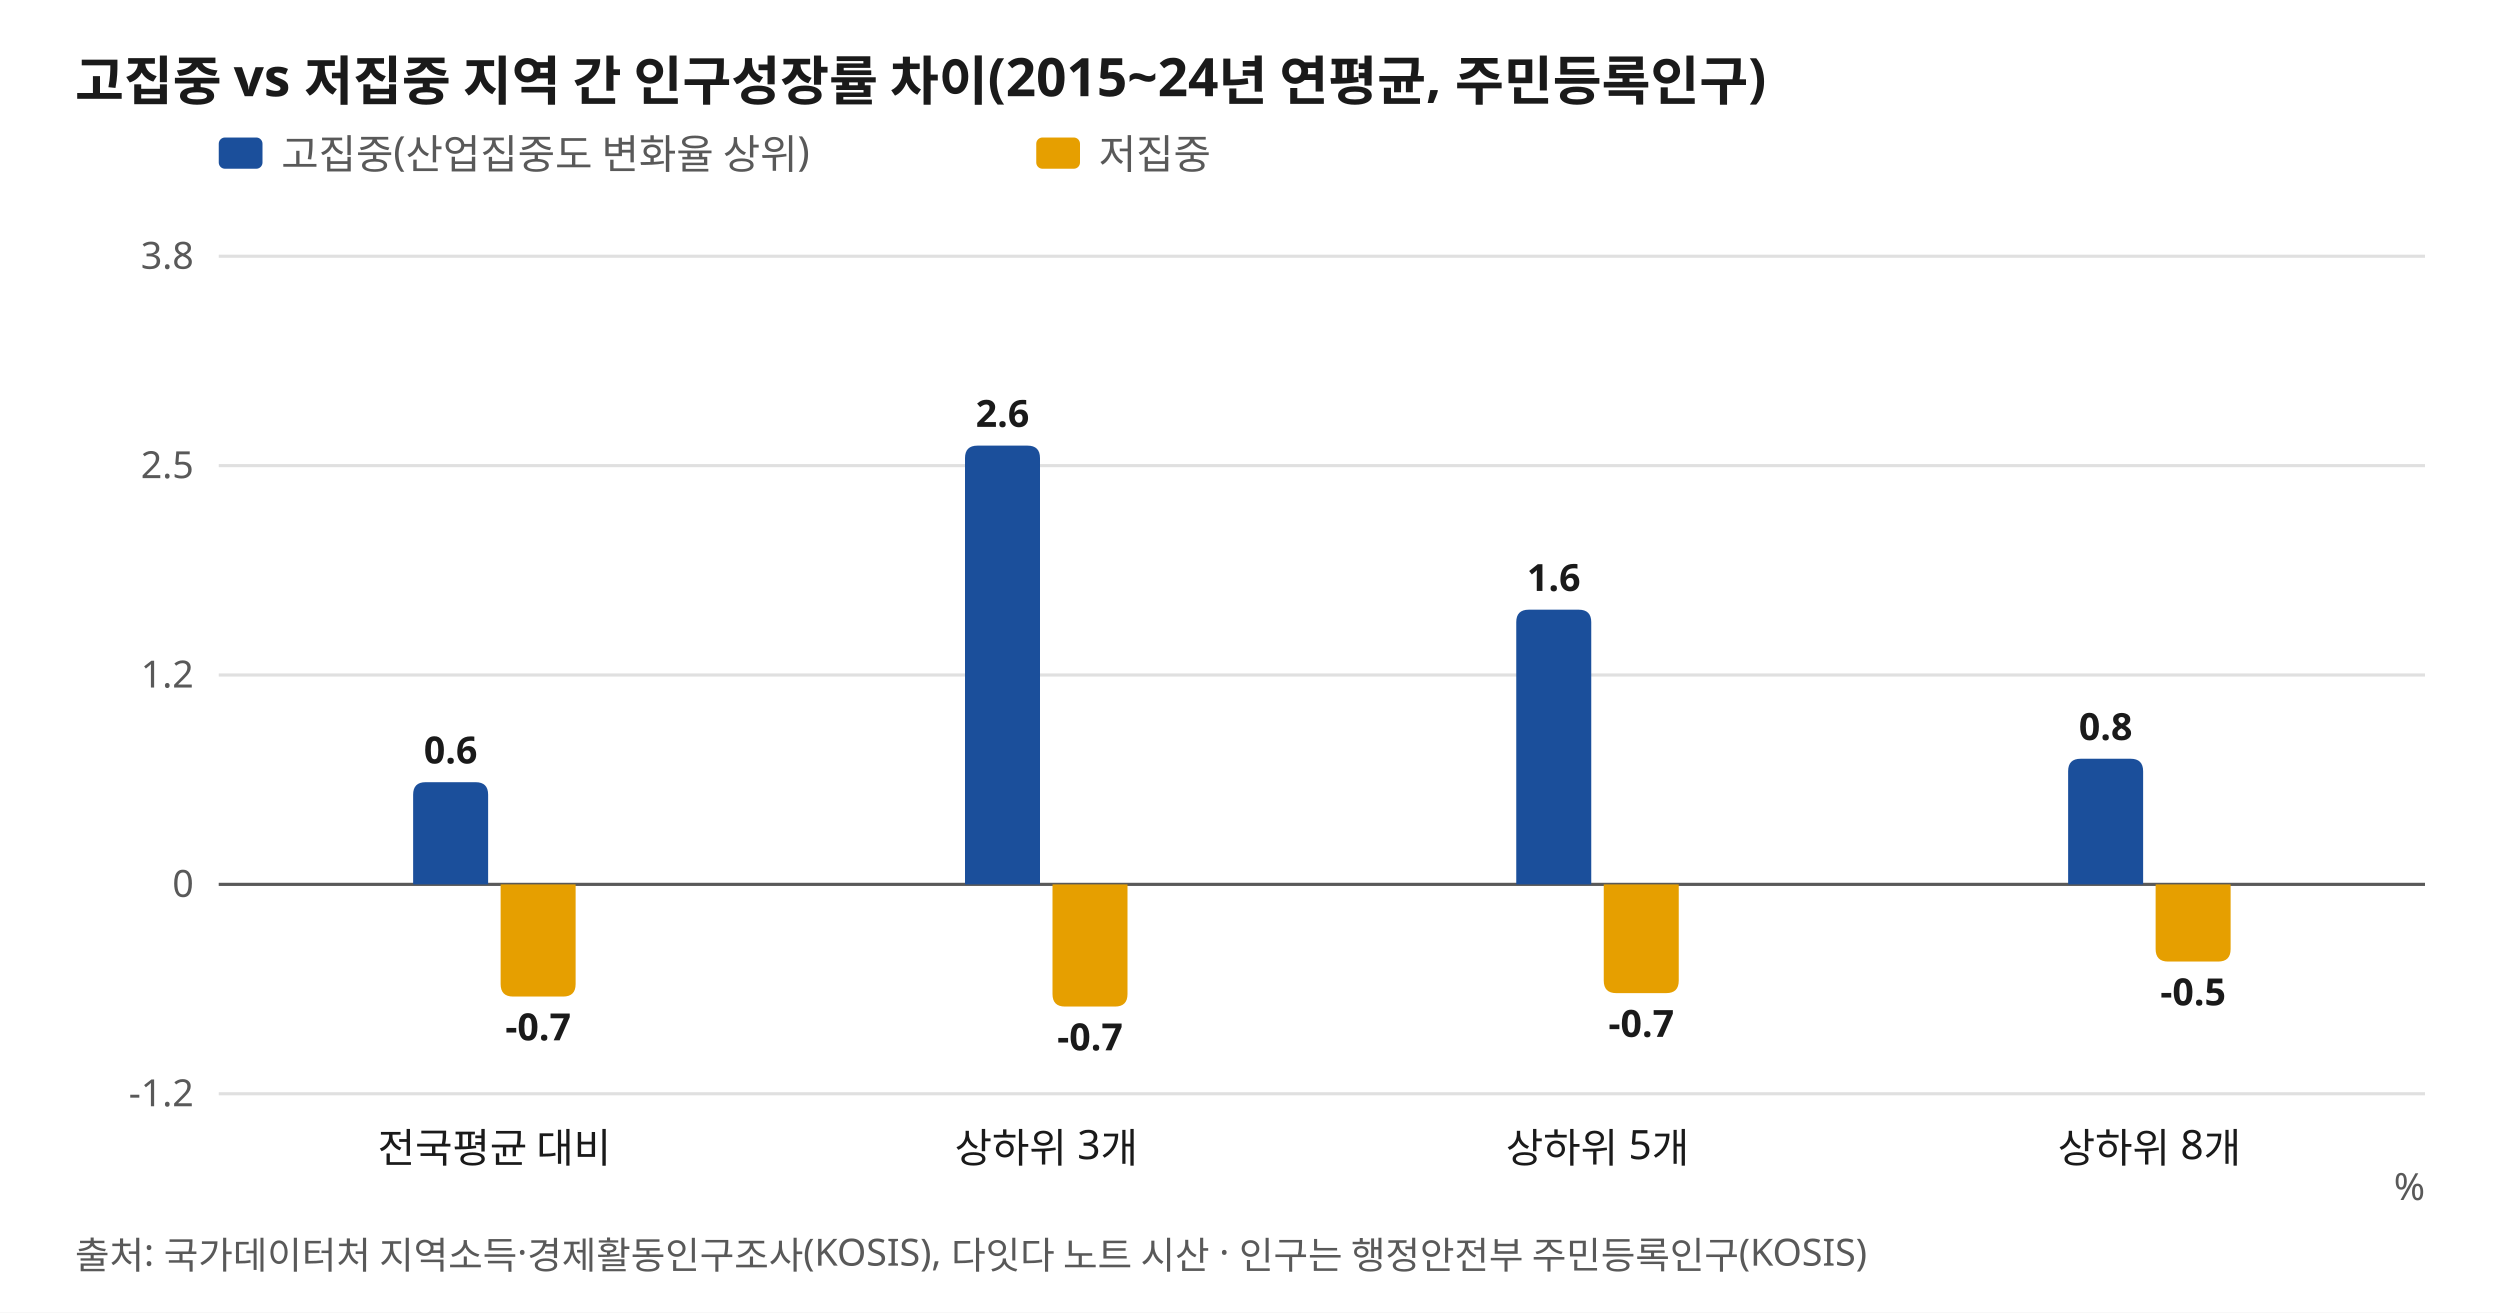
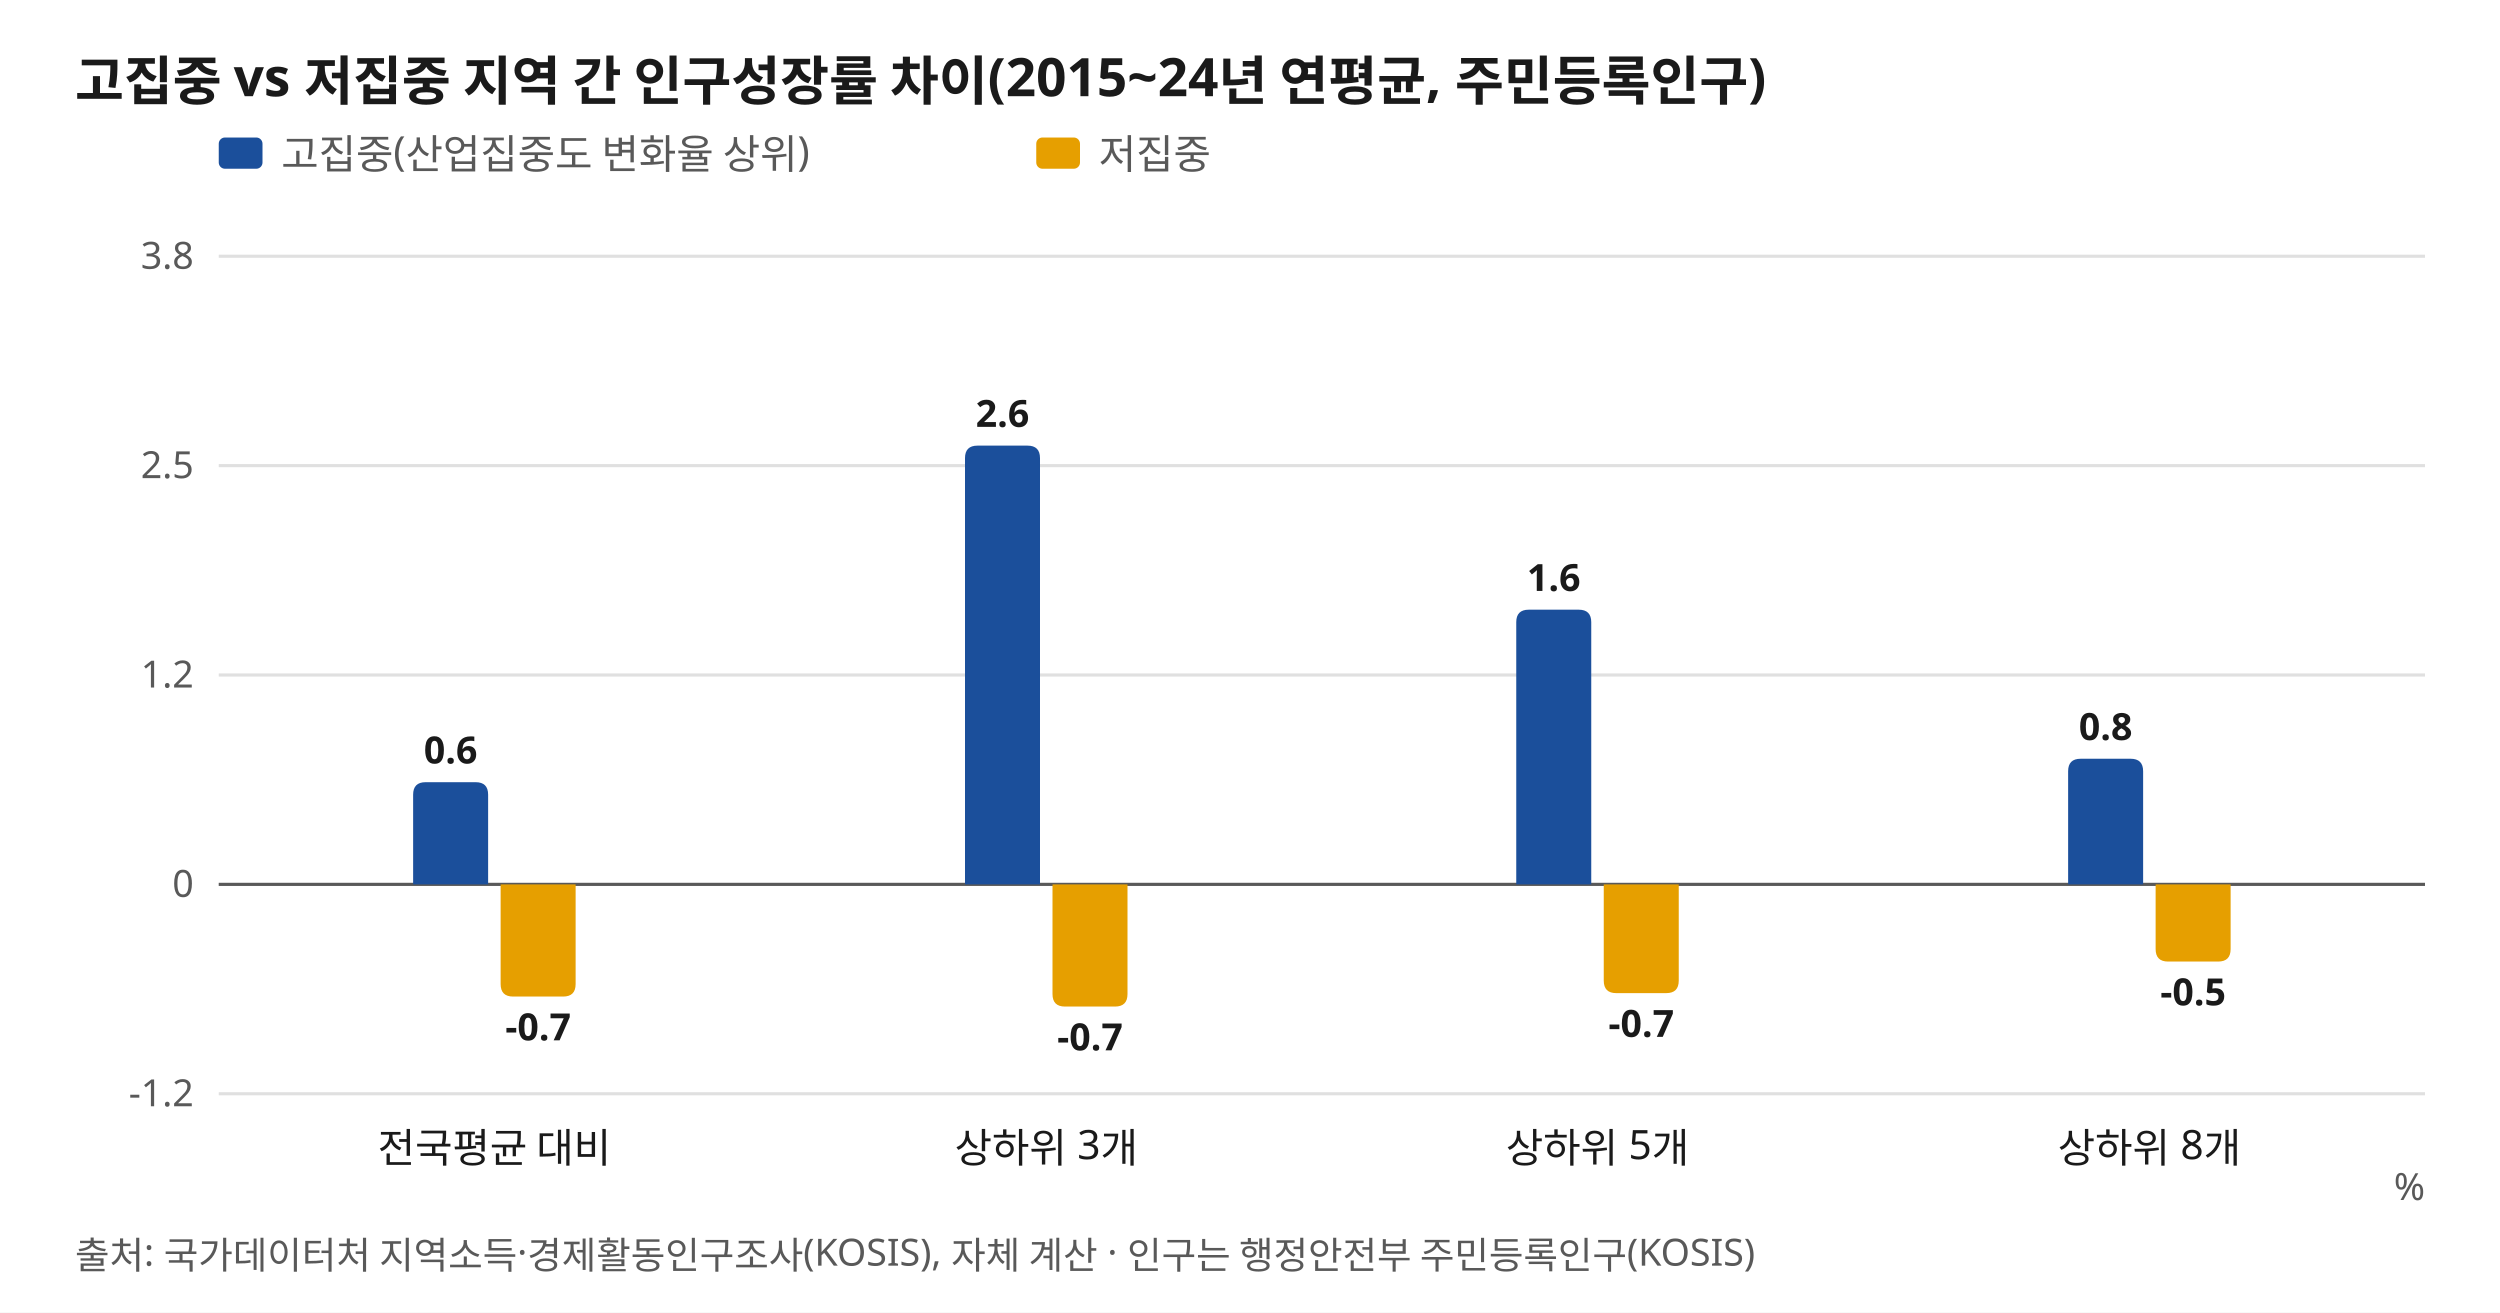
<svg xmlns="http://www.w3.org/2000/svg" width="800" height="420" viewBox="0 0 800 420" role="img" aria-label="고집중 vs 저집중 지역 간 인구성장률 차이(2015~24년 연평균, 주민등록인구)">
  <rect width="800" height="420" fill="#ffffff" />
  <text x="24.0" y="32.0" font-size="17" fill="#1a1a1a" text-anchor="start" font-weight="700" font-family="'Pretendard Variable',Pretendard,'Malgun Gothic','Apple SD Gothic Neo',sans-serif">고집중 vs 저집중 지역 간 인구성장률 차이(2015~24년 연평균, 주민등록인구)</text>
  <rect x="70" y="44" width="14" height="10" rx="2" fill="#1B4F9B" />
  <text x="90.0" y="54.0" font-size="13" fill="#595959" text-anchor="start" font-weight="400" font-family="'Pretendard Variable',Pretendard,'Malgun Gothic','Apple SD Gothic Neo',sans-serif">고집중(산업집중도 변화율 상위)</text>
  <rect x="331.6" y="44" width="14" height="10" rx="2" fill="#E69F00" />
  <text x="351.6" y="54.0" font-size="13" fill="#595959" text-anchor="start" font-weight="400" font-family="'Pretendard Variable',Pretendard,'Malgun Gothic','Apple SD Gothic Neo',sans-serif">저집중</text>
  <line x1="70" y1="350.0" x2="776" y2="350.0" stroke="#e0e0e0" stroke-width="1" />
  <text x="62.0" y="354.0" font-size="12" fill="#595959" text-anchor="end" font-weight="400" font-family="'Pretendard Variable',Pretendard,'Malgun Gothic','Apple SD Gothic Neo',sans-serif">-1.2</text>
  <line x1="70" y1="283.0" x2="776" y2="283.0" stroke="#e0e0e0" stroke-width="1" />
  <text x="62.0" y="287.0" font-size="12" fill="#595959" text-anchor="end" font-weight="400" font-family="'Pretendard Variable',Pretendard,'Malgun Gothic','Apple SD Gothic Neo',sans-serif">0</text>
  <line x1="70" y1="216.0" x2="776" y2="216.0" stroke="#e0e0e0" stroke-width="1" />
  <text x="62.0" y="220.0" font-size="12" fill="#595959" text-anchor="end" font-weight="400" font-family="'Pretendard Variable',Pretendard,'Malgun Gothic','Apple SD Gothic Neo',sans-serif">1.2</text>
  <line x1="70" y1="149.0" x2="776" y2="149.0" stroke="#e0e0e0" stroke-width="1" />
  <text x="62.0" y="153.0" font-size="12" fill="#595959" text-anchor="end" font-weight="400" font-family="'Pretendard Variable',Pretendard,'Malgun Gothic','Apple SD Gothic Neo',sans-serif">2.5</text>
  <line x1="70" y1="82.0" x2="776" y2="82.0" stroke="#e0e0e0" stroke-width="1" />
  <text x="62.0" y="86.0" font-size="12" fill="#595959" text-anchor="end" font-weight="400" font-family="'Pretendard Variable',Pretendard,'Malgun Gothic','Apple SD Gothic Neo',sans-serif">3.8</text>
  <line x1="70" y1="283.0" x2="776" y2="283.0" stroke="#595959" stroke-width="1" />
  <path d="M132.2,283.0 v-28.7 q0,-4 4,-4 h16.0 q4,0 4,4 v28.7 z" fill="#1B4F9B" />
  <text x="144.2" y="244.3" font-size="12" fill="#1a1a1a" text-anchor="middle" font-weight="600" font-family="'Pretendard Variable',Pretendard,'Malgun Gothic','Apple SD Gothic Neo',sans-serif">0.6</text>
  <path d="M160.2,283.0 v31.9 q0,4 4,4 h16.0 q4,0 4,-4 v-31.9 z" fill="#E69F00" />
  <text x="172.2" y="332.9" font-size="12" fill="#1a1a1a" text-anchor="middle" font-weight="600" font-family="'Pretendard Variable',Pretendard,'Malgun Gothic','Apple SD Gothic Neo',sans-serif">-0.7</text>
  <text x="158.2" y="372.0" font-size="13" fill="#1a1a1a" text-anchor="middle" font-weight="400" font-family="'Pretendard Variable',Pretendard,'Malgun Gothic','Apple SD Gothic Neo',sans-serif">전국평균 대비</text>
  <path d="M308.8,283.0 v-136.4 q0,-4 4,-4 h16.0 q4,0 4,4 v136.4 z" fill="#1B4F9B" />
  <text x="320.8" y="136.6" font-size="12" fill="#1a1a1a" text-anchor="middle" font-weight="600" font-family="'Pretendard Variable',Pretendard,'Malgun Gothic','Apple SD Gothic Neo',sans-serif">2.6</text>
  <path d="M336.8,283.0 v35.1 q0,4 4,4 h16.0 q4,0 4,-4 v-35.1 z" fill="#E69F00" />
  <text x="348.8" y="336.1" font-size="12" fill="#1a1a1a" text-anchor="middle" font-weight="600" font-family="'Pretendard Variable',Pretendard,'Malgun Gothic','Apple SD Gothic Neo',sans-serif">-0.7</text>
  <text x="334.8" y="372.0" font-size="13" fill="#1a1a1a" text-anchor="middle" font-weight="400" font-family="'Pretendard Variable',Pretendard,'Malgun Gothic','Apple SD Gothic Neo',sans-serif">상하위 3개</text>
  <path d="M485.2,283.0 v-83.9 q0,-4 4,-4 h16.0 q4,0 4,4 v83.9 z" fill="#1B4F9B" />
  <text x="497.2" y="189.1" font-size="12" fill="#1a1a1a" text-anchor="middle" font-weight="600" font-family="'Pretendard Variable',Pretendard,'Malgun Gothic','Apple SD Gothic Neo',sans-serif">1.6</text>
  <path d="M513.2,283.0 v30.8 q0,4 4,4 h16.0 q4,0 4,-4 v-30.8 z" fill="#E69F00" />
  <text x="525.2" y="331.8" font-size="12" fill="#1a1a1a" text-anchor="middle" font-weight="600" font-family="'Pretendard Variable',Pretendard,'Malgun Gothic','Apple SD Gothic Neo',sans-serif">-0.7</text>
  <text x="511.2" y="372.0" font-size="13" fill="#1a1a1a" text-anchor="middle" font-weight="400" font-family="'Pretendard Variable',Pretendard,'Malgun Gothic','Apple SD Gothic Neo',sans-serif">상하위 5개</text>
  <path d="M661.8,283.0 v-36.2 q0,-4 4,-4 h16.0 q4,0 4,4 v36.2 z" fill="#1B4F9B" />
  <text x="673.8" y="236.8" font-size="12" fill="#1a1a1a" text-anchor="middle" font-weight="600" font-family="'Pretendard Variable',Pretendard,'Malgun Gothic','Apple SD Gothic Neo',sans-serif">0.8</text>
  <path d="M689.8,283.0 v20.7 q0,4 4,4 h16.0 q4,0 4,-4 v-20.7 z" fill="#E69F00" />
  <text x="701.8" y="321.7" font-size="12" fill="#1a1a1a" text-anchor="middle" font-weight="600" font-family="'Pretendard Variable',Pretendard,'Malgun Gothic','Apple SD Gothic Neo',sans-serif">-0.5</text>
  <text x="687.8" y="372.0" font-size="13" fill="#1a1a1a" text-anchor="middle" font-weight="400" font-family="'Pretendard Variable',Pretendard,'Malgun Gothic','Apple SD Gothic Neo',sans-serif">상하위 8개</text>
  <text x="776.0" y="384.0" font-size="12" fill="#595959" text-anchor="end" font-weight="400" font-family="'Pretendard Variable',Pretendard,'Malgun Gothic','Apple SD Gothic Neo',sans-serif">%</text>
-   <text x="24.0" y="406.0" font-size="12" fill="#595959" text-anchor="start" font-weight="400" font-family="'Pretendard Variable',Pretendard,'Malgun Gothic','Apple SD Gothic Neo',sans-serif">출처: 국가데이터처 지역소득·경제활동인구조사(KOSIS), 다잇다 노트 시산 · 인구는 행정안전부 주민등록인구(KOSIS)</text>
+   <text x="24.0" y="406.0" font-size="12" fill="#595959" text-anchor="start" font-weight="400" font-family="'Pretendard Variable',Pretendard,'Malgun Gothic','Apple SD Gothic Neo',sans-serif">출처: 국가데이터처 지역소득·경제활동인구조사(KOSIS), 자체 계산 · 인구는 행정안전부 주민등록인구(KOSIS)</text>
</svg>
